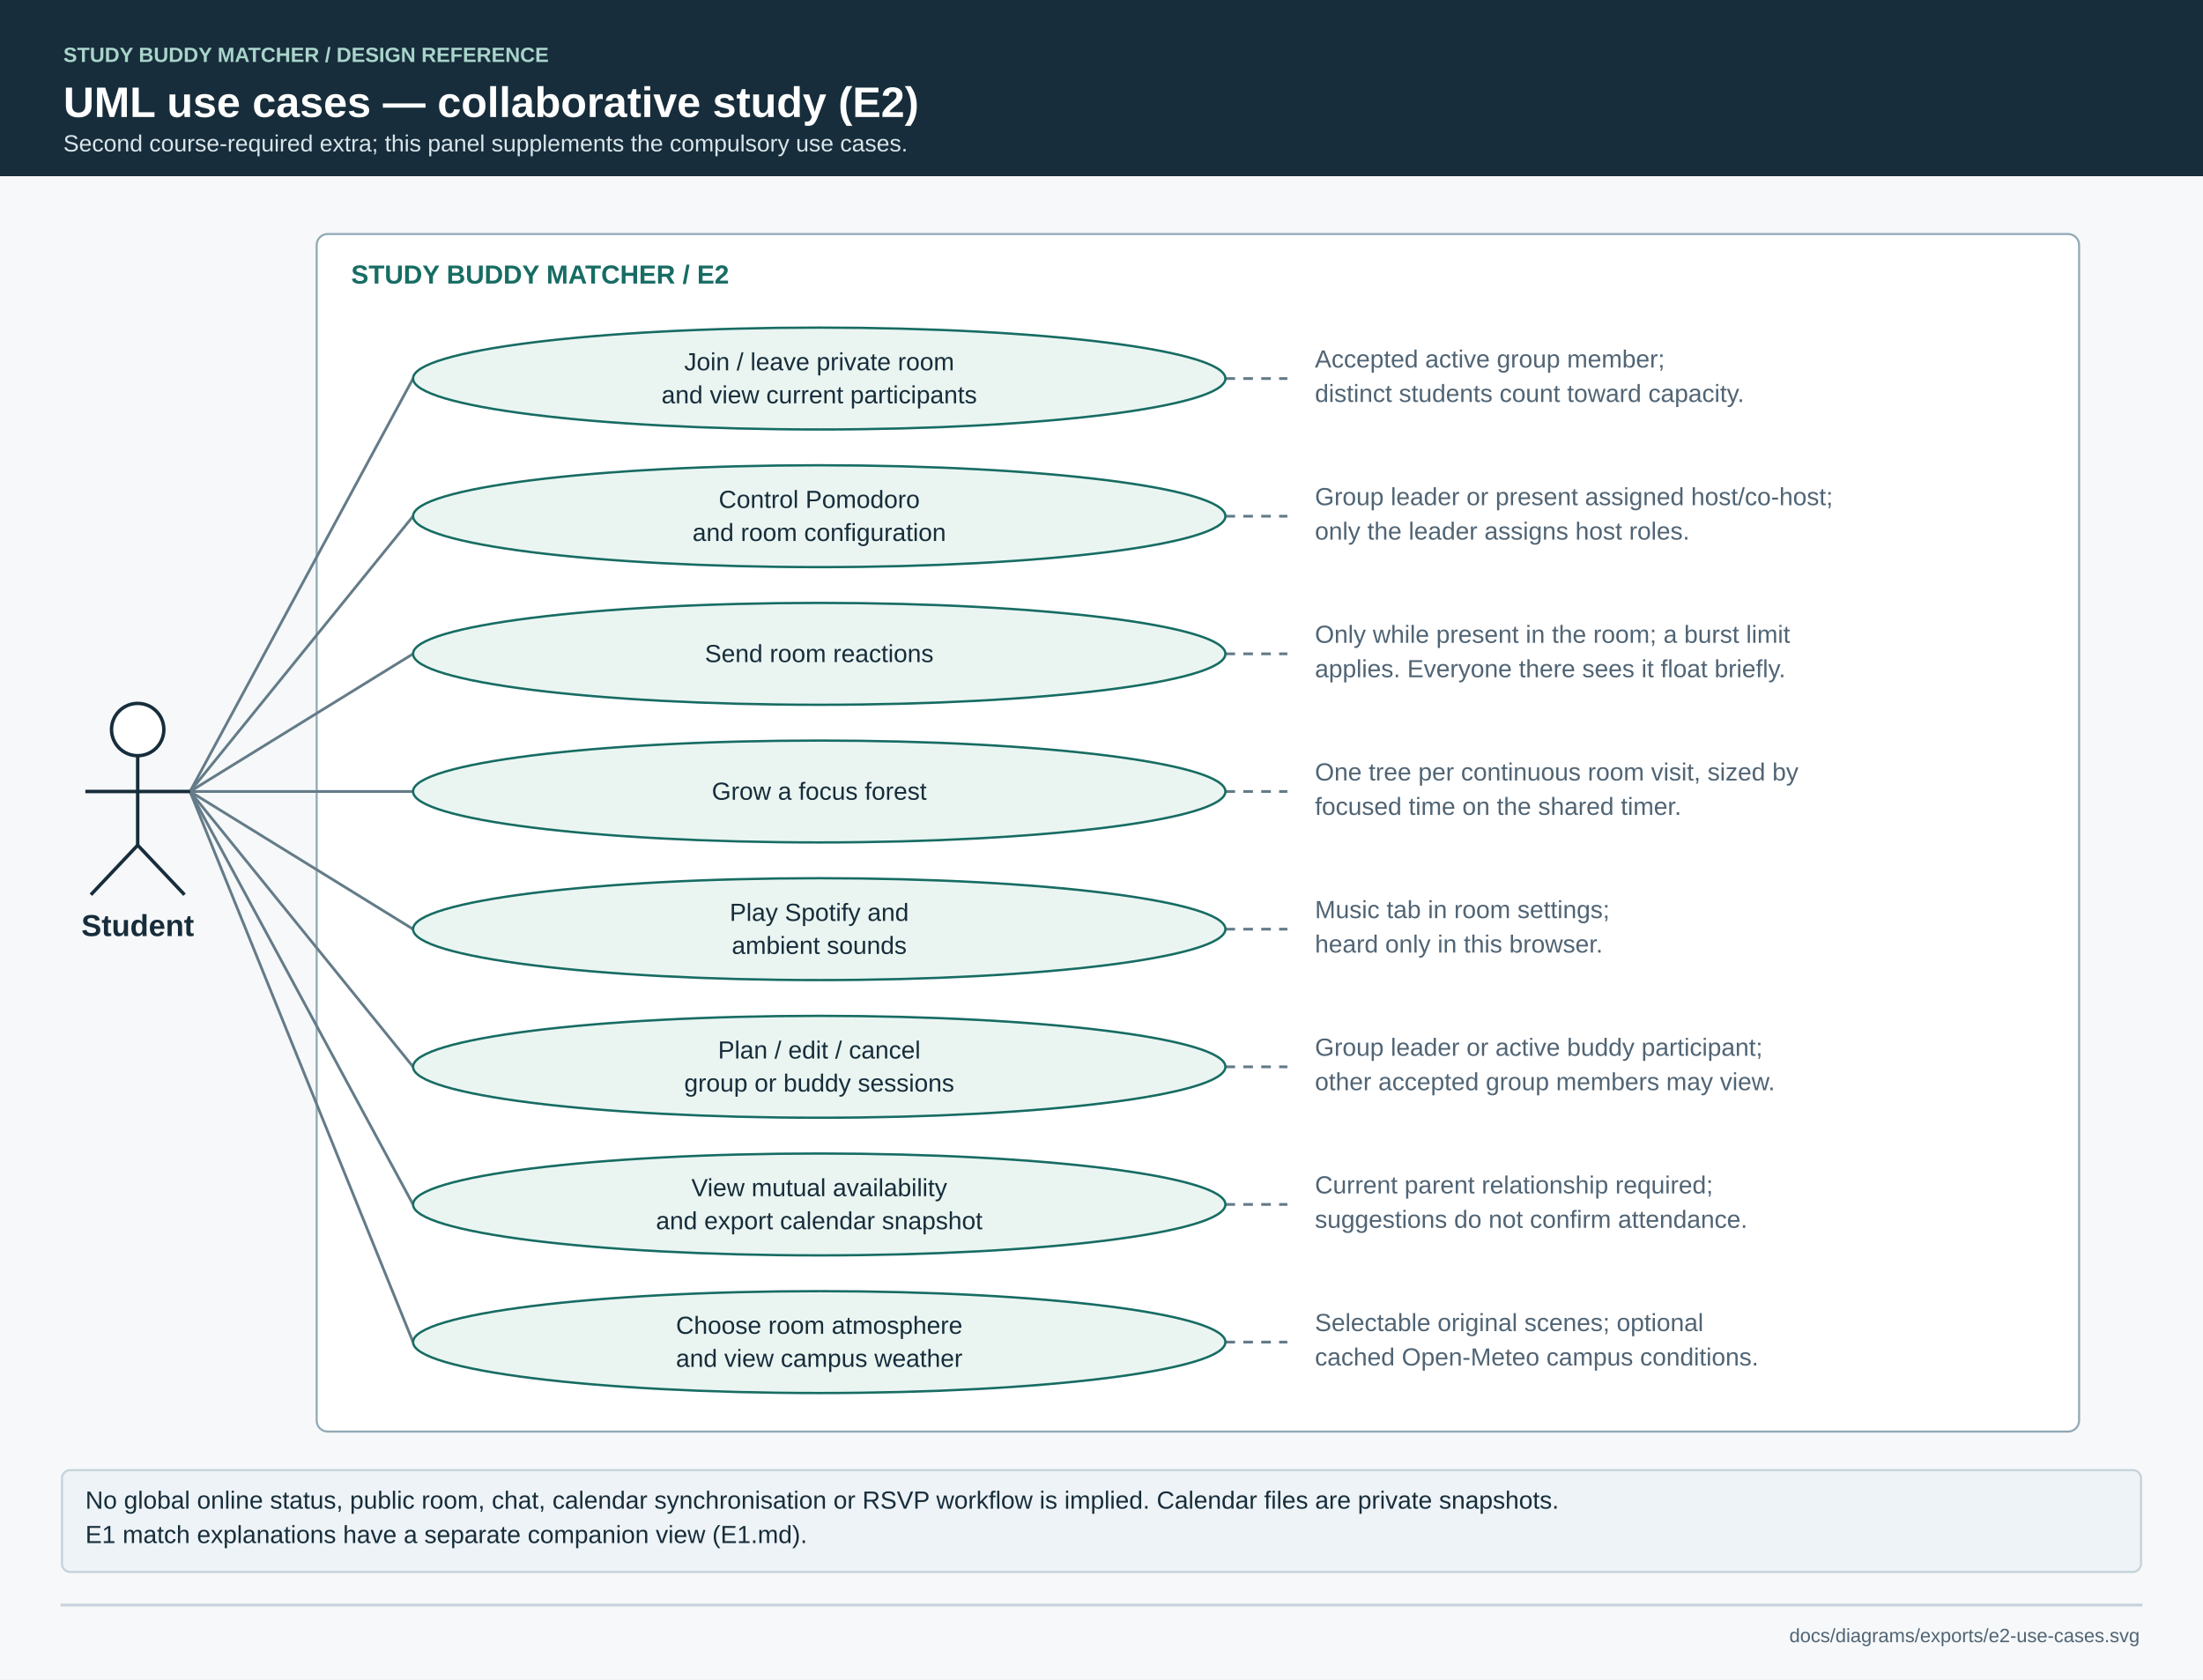
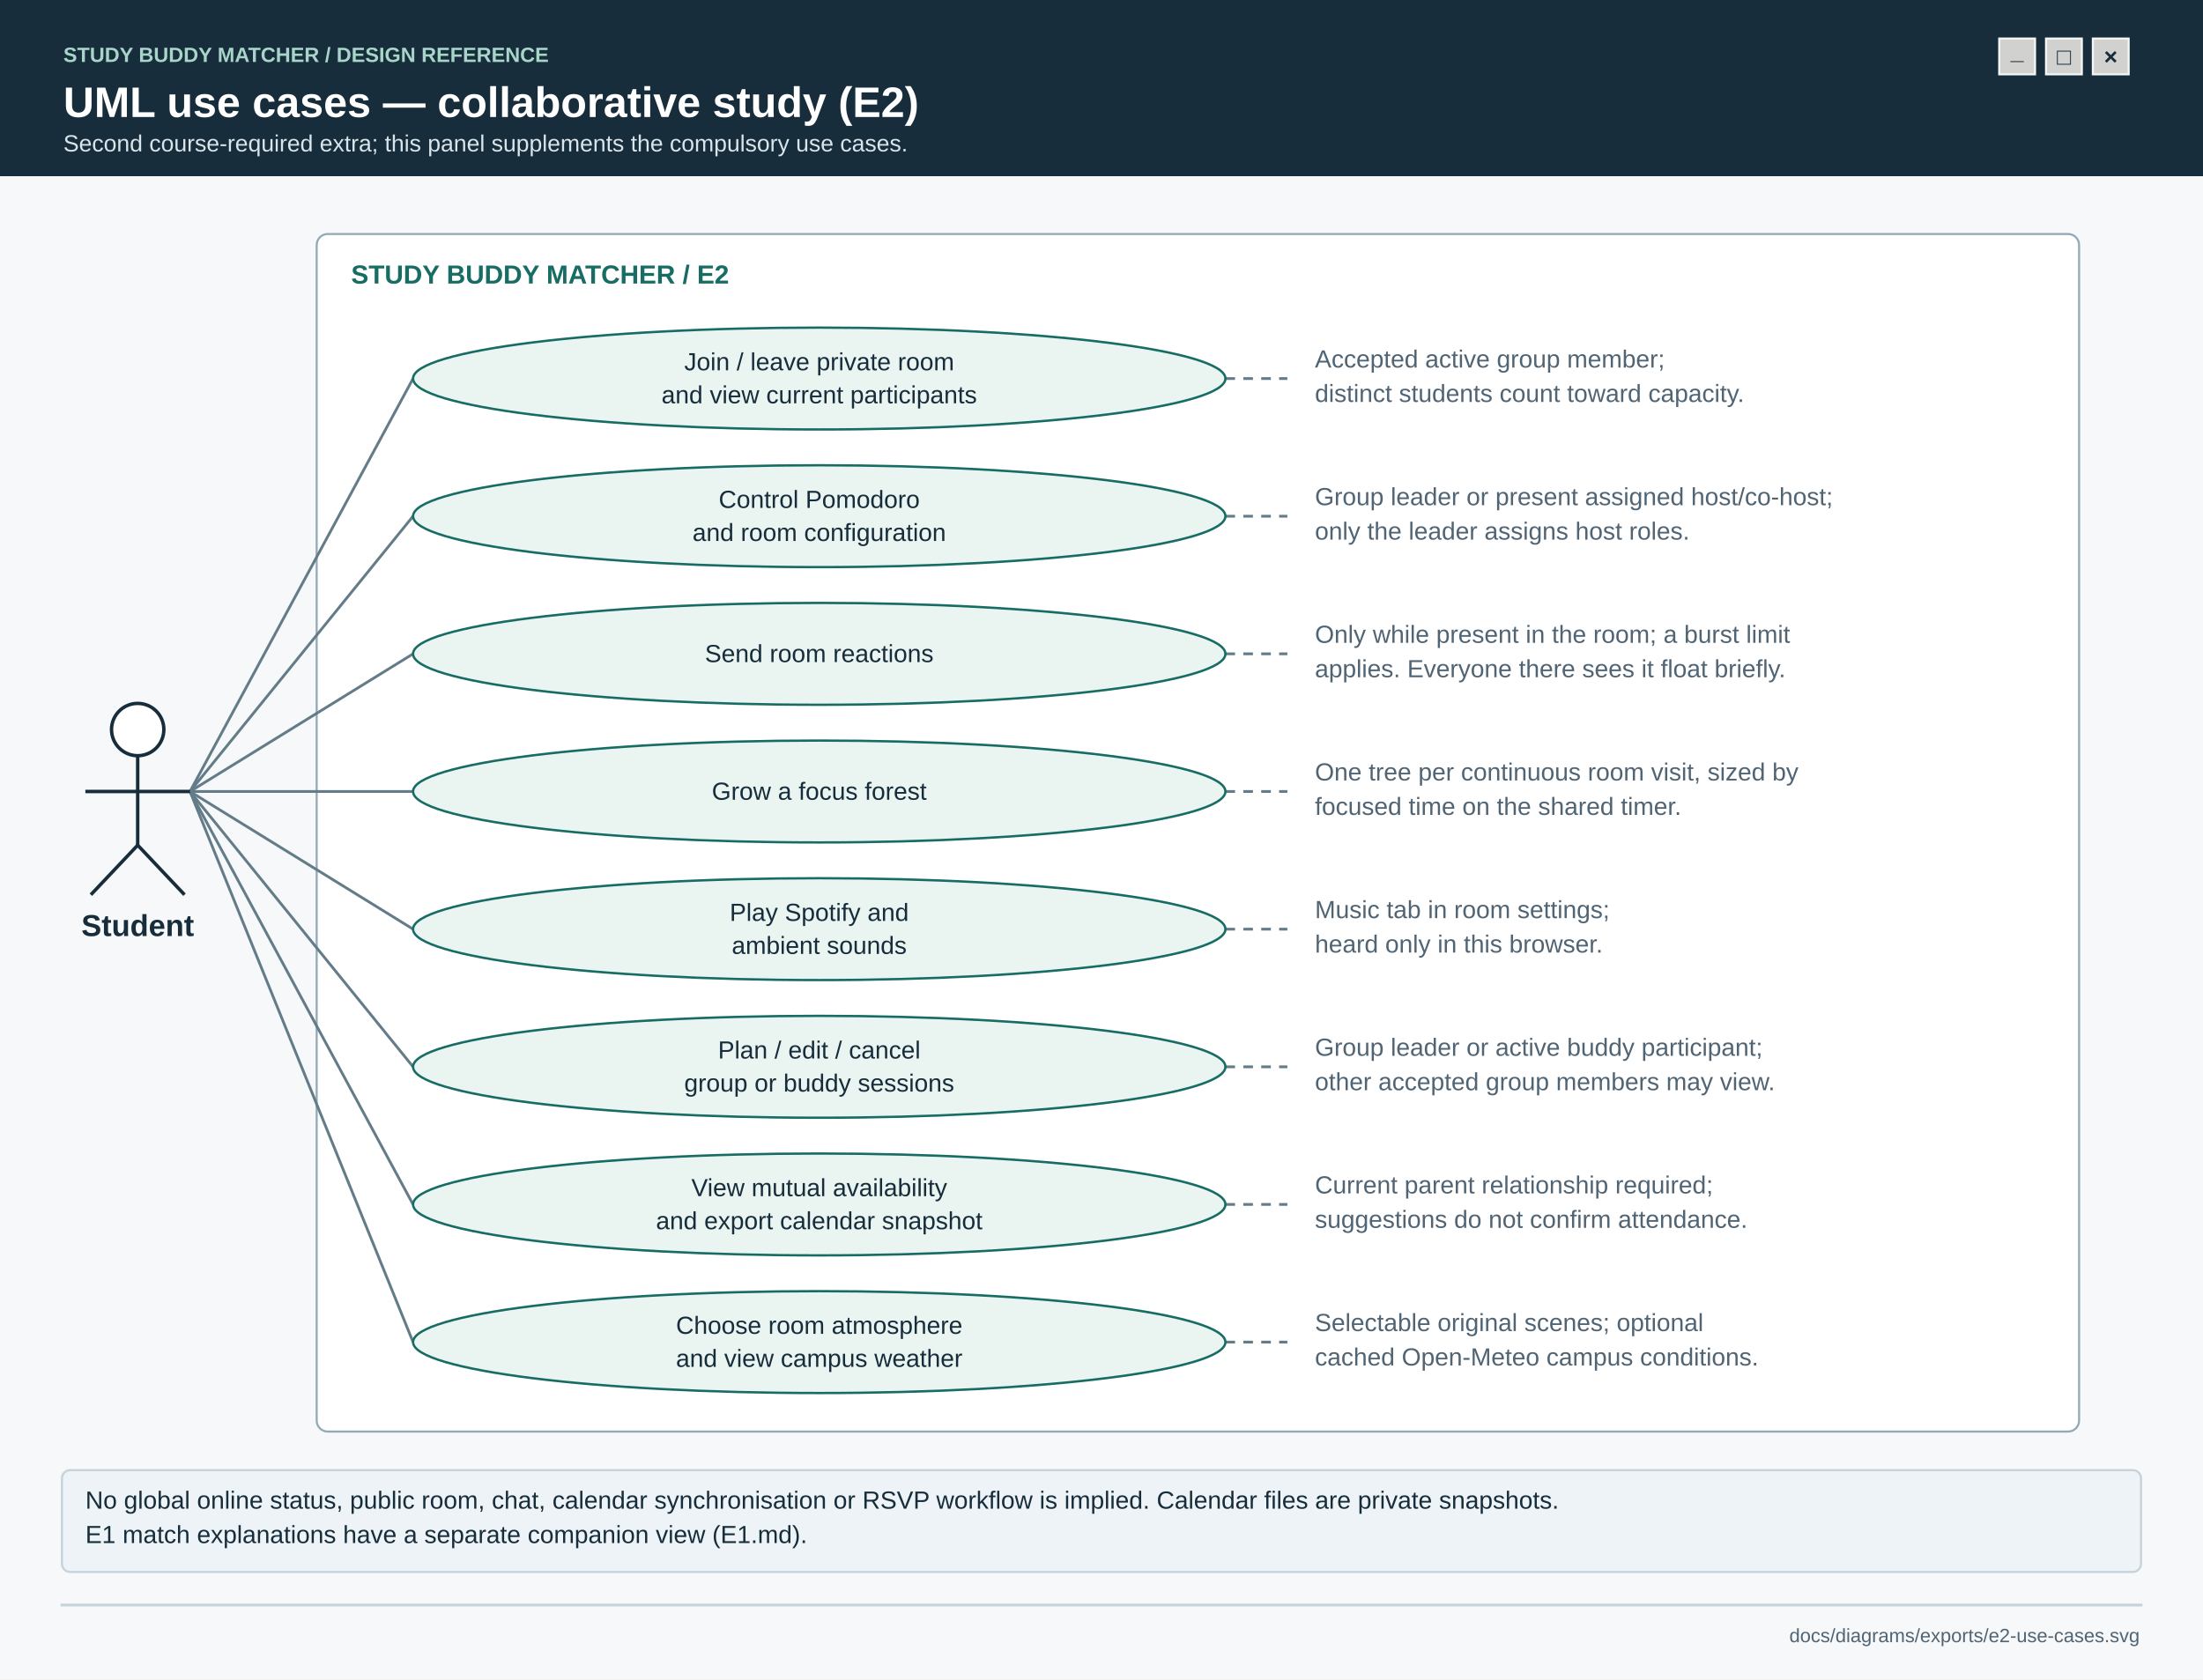
<svg xmlns="http://www.w3.org/2000/svg" width="1600" height="1220" viewBox="0 0 1600 1220" role="img" aria-labelledby="title description">
  <defs>
    <marker id="arrow" viewBox="0 0 12 12" refX="11" refY="6" markerWidth="8" markerHeight="8" orient="auto-start-reverse">
      <path d="M 1 1 L 11 6 L 1 11" fill="none" stroke="#647b88" stroke-width="1.6" />
+     </marker>
+     <marker id="solid" viewBox="0 0 12 12" refX="11" refY="6" markerWidth="9" markerHeight="9" orient="auto-start-reverse">
+       <path d="M 1 1 L 11 6 L 1 11 Z" fill="#647b88" stroke="#647b88" stroke-width="1" />
    </marker>
    <marker id="triangle" viewBox="0 0 14 14" refX="13" refY="7" markerWidth="12" markerHeight="12" orient="auto-start-reverse">
      <path d="M 1 1 L 13 7 L 1 13 Z" fill="white" stroke="#647b88" stroke-width="1.4" />
    </marker>
    <marker id="diamond" viewBox="0 0 16 12" refX="1" refY="6" markerWidth="13" markerHeight="10" orient="auto-start-reverse">
      <path d="M 1 6 L 8 1 L 15 6 L 8 11 Z" fill="#647b88" stroke="#647b88" />
    </marker>
  </defs>
  <g font-family="Tahoma, Verdana, Arial, sans-serif">
    <rect x="0" y="0" width="1600" height="1220" rx="0" fill="#f6f8f9" stroke="none" stroke-width="1.5" />
    <rect x="0" y="0" width="1600" height="128" rx="0" fill="#172d3b" stroke="none" stroke-width="1.5" />
+     <rect x="1452" y="28" width="26" height="26" rx="0" fill="#d1d2d0" stroke="#f4f5f4" stroke-width="1.5" />
+     <text x="1465" y="43" font-size="17" fill="#172d3b" font-weight="700" text-anchor="middle">_</text>
+     <rect x="1486" y="28" width="26" height="26" rx="0" fill="#d1d2d0" stroke="#f4f5f4" stroke-width="1.5" />
+     <text x="1499" y="47" font-size="17" fill="#172d3b" font-weight="700" text-anchor="middle">□</text>
+     <rect x="1520" y="28" width="26" height="26" rx="0" fill="#d1d2d0" stroke="#f4f5f4" stroke-width="1.5" />
+     <text x="1533" y="47" font-size="17" fill="#172d3b" font-weight="700" text-anchor="middle">×</text>
    <rect x="230" y="170" width="1280" height="870" rx="8" fill="white" stroke="#93a9b6" stroke-width="1.5" />
    <polyline points="44,1166 1556,1166" fill="none" stroke="#c5d2da" stroke-width="2" stroke-linejoin="round" />
    <polyline points="138,575 300,275" fill="none" stroke="#647b88" stroke-width="2" stroke-linejoin="round" />
    <polyline points="890,275 935,275" fill="none" stroke="#647b88" stroke-width="2" stroke-linejoin="round" stroke-dasharray="7 6" />
    <polyline points="138,575 300,375" fill="none" stroke="#647b88" stroke-width="2" stroke-linejoin="round" />
    <polyline points="890,375 935,375" fill="none" stroke="#647b88" stroke-width="2" stroke-linejoin="round" stroke-dasharray="7 6" />
    <polyline points="138,575 300,475" fill="none" stroke="#647b88" stroke-width="2" stroke-linejoin="round" />
    <polyline points="890,475 935,475" fill="none" stroke="#647b88" stroke-width="2" stroke-linejoin="round" stroke-dasharray="7 6" />
    <polyline points="138,575 300,575" fill="none" stroke="#647b88" stroke-width="2" stroke-linejoin="round" />
    <polyline points="890,575 935,575" fill="none" stroke="#647b88" stroke-width="2" stroke-linejoin="round" stroke-dasharray="7 6" />
    <polyline points="138,575 300,675" fill="none" stroke="#647b88" stroke-width="2" stroke-linejoin="round" />
    <polyline points="890,675 935,675" fill="none" stroke="#647b88" stroke-width="2" stroke-linejoin="round" stroke-dasharray="7 6" />
    <polyline points="138,575 300,775" fill="none" stroke="#647b88" stroke-width="2" stroke-linejoin="round" />
    <polyline points="890,775 935,775" fill="none" stroke="#647b88" stroke-width="2" stroke-linejoin="round" stroke-dasharray="7 6" />
    <polyline points="138,575 300,875" fill="none" stroke="#647b88" stroke-width="2" stroke-linejoin="round" />
    <polyline points="890,875 935,875" fill="none" stroke="#647b88" stroke-width="2" stroke-linejoin="round" stroke-dasharray="7 6" />
    <polyline points="138,575 300,975" fill="none" stroke="#647b88" stroke-width="2" stroke-linejoin="round" />
    <polyline points="890,975 935,975" fill="none" stroke="#647b88" stroke-width="2" stroke-linejoin="round" stroke-dasharray="7 6" />
    <circle cx="100" cy="530" r="19" fill="white" stroke="#172d3b" stroke-width="2.5" />
    <polyline points="100,549 100,614" fill="none" stroke="#172d3b" stroke-width="2.5" stroke-linejoin="round" />
    <polyline points="62,575 138,575" fill="none" stroke="#172d3b" stroke-width="2.5" stroke-linejoin="round" />
    <polyline points="66,650 100,614 134,650" fill="none" stroke="#172d3b" stroke-width="2.5" stroke-linejoin="round" />
    <ellipse cx="595" cy="275" rx="295.0" ry="37" fill="#eaf5f1" stroke="#176c63" stroke-width="1.7" />
    <ellipse cx="595" cy="375" rx="295.0" ry="37" fill="#eaf5f1" stroke="#176c63" stroke-width="1.7" />
    <ellipse cx="595" cy="475" rx="295.0" ry="37" fill="#eaf5f1" stroke="#176c63" stroke-width="1.7" />
    <ellipse cx="595" cy="575" rx="295.0" ry="37" fill="#eaf5f1" stroke="#176c63" stroke-width="1.7" />
    <ellipse cx="595" cy="675" rx="295.0" ry="37" fill="#eaf5f1" stroke="#176c63" stroke-width="1.7" />
    <ellipse cx="595" cy="775" rx="295.0" ry="37" fill="#eaf5f1" stroke="#176c63" stroke-width="1.7" />
    <ellipse cx="595" cy="875" rx="295.0" ry="37" fill="#eaf5f1" stroke="#176c63" stroke-width="1.7" />
    <ellipse cx="595" cy="975" rx="295.0" ry="37" fill="#eaf5f1" stroke="#176c63" stroke-width="1.7" />
    <rect x="45" y="1068" width="1510" height="74" rx="6" fill="#edf3f6" stroke="#c5d2da" stroke-width="1.5" />
    <text x="46" y="45" font-size="15" fill="#a8d4ca" font-weight="700" text-anchor="start">STUDY BUDDY MATCHER  /  DESIGN REFERENCE</text>
    <text x="46" y="85" font-size="31" fill="#ffffff" font-weight="700" text-anchor="start">UML use cases — collaborative study (E2)</text>
    <text x="46" y="110" font-size="17" fill="#d9e5ea" font-weight="400" text-anchor="start">Second course-required extra; this panel supplements the compulsory use cases.</text>
    <text x="1554" y="1193" font-size="14" fill="#506474" font-weight="400" text-anchor="end">docs/diagrams/exports/e2-use-cases.svg</text>
    <text x="255" y="206" font-size="19" fill="#176c63" font-weight="700" text-anchor="start">STUDY BUDDY MATCHER / E2</text>
    <text x="100" y="680" font-size="22" fill="#172d3b" font-weight="700" text-anchor="middle">Student</text>
    <text x="595" y="269" font-size="18" fill="#172d3b" font-weight="400" text-anchor="middle">Join / leave private room</text>
    <text x="595" y="293" font-size="18" fill="#172d3b" font-weight="400" text-anchor="middle">and view current participants</text>
    <text x="955" y="267" font-size="18" fill="#506474" font-weight="400" text-anchor="start">Accepted active group member;</text>
    <text x="955" y="292" font-size="18" fill="#506474" font-weight="400" text-anchor="start">distinct students count toward capacity.</text>
    <text x="595" y="369" font-size="18" fill="#172d3b" font-weight="400" text-anchor="middle">Control Pomodoro</text>
    <text x="595" y="393" font-size="18" fill="#172d3b" font-weight="400" text-anchor="middle">and room configuration</text>
    <text x="955" y="367" font-size="18" fill="#506474" font-weight="400" text-anchor="start">Group leader or present assigned host/co-host;</text>
    <text x="955" y="392" font-size="18" fill="#506474" font-weight="400" text-anchor="start">only the leader assigns host roles.</text>
    <text x="595" y="481" font-size="18" fill="#172d3b" font-weight="400" text-anchor="middle">Send room reactions</text>
    <text x="955" y="467" font-size="18" fill="#506474" font-weight="400" text-anchor="start">Only while present in the room; a burst limit</text>
    <text x="955" y="492" font-size="18" fill="#506474" font-weight="400" text-anchor="start">applies. Everyone there sees it float briefly.</text>
    <text x="595" y="581" font-size="18" fill="#172d3b" font-weight="400" text-anchor="middle">Grow a focus forest</text>
    <text x="955" y="567" font-size="18" fill="#506474" font-weight="400" text-anchor="start">One tree per continuous room visit, sized by</text>
    <text x="955" y="592" font-size="18" fill="#506474" font-weight="400" text-anchor="start">focused time on the shared timer.</text>
    <text x="595" y="669" font-size="18" fill="#172d3b" font-weight="400" text-anchor="middle">Play Spotify and</text>
    <text x="595" y="693" font-size="18" fill="#172d3b" font-weight="400" text-anchor="middle">ambient sounds</text>
    <text x="955" y="667" font-size="18" fill="#506474" font-weight="400" text-anchor="start">Music tab in room settings;</text>
    <text x="955" y="692" font-size="18" fill="#506474" font-weight="400" text-anchor="start">heard only in this browser.</text>
    <text x="595" y="769" font-size="18" fill="#172d3b" font-weight="400" text-anchor="middle">Plan / edit / cancel</text>
    <text x="595" y="793" font-size="18" fill="#172d3b" font-weight="400" text-anchor="middle">group or buddy sessions</text>
    <text x="955" y="767" font-size="18" fill="#506474" font-weight="400" text-anchor="start">Group leader or active buddy participant;</text>
    <text x="955" y="792" font-size="18" fill="#506474" font-weight="400" text-anchor="start">other accepted group members may view.</text>
    <text x="595" y="869" font-size="18" fill="#172d3b" font-weight="400" text-anchor="middle">View mutual availability</text>
    <text x="595" y="893" font-size="18" fill="#172d3b" font-weight="400" text-anchor="middle">and export calendar snapshot</text>
    <text x="955" y="867" font-size="18" fill="#506474" font-weight="400" text-anchor="start">Current parent relationship required;</text>
    <text x="955" y="892" font-size="18" fill="#506474" font-weight="400" text-anchor="start">suggestions do not confirm attendance.</text>
    <text x="595" y="969" font-size="18" fill="#172d3b" font-weight="400" text-anchor="middle">Choose room atmosphere</text>
    <text x="595" y="993" font-size="18" fill="#172d3b" font-weight="400" text-anchor="middle">and view campus weather</text>
    <text x="955" y="967" font-size="18" fill="#506474" font-weight="400" text-anchor="start">Selectable original scenes; optional</text>
    <text x="955" y="992" font-size="18" fill="#506474" font-weight="400" text-anchor="start">cached Open-Meteo campus conditions.</text>
    <text x="62" y="1096" font-size="18" fill="#172d3b" font-weight="400" text-anchor="start">No global online status, public room, chat, calendar synchronisation or RSVP workflow is implied. Calendar files are private snapshots.</text>
    <text x="62" y="1121" font-size="18" fill="#172d3b" font-weight="400" text-anchor="start">E1 match explanations have a separate companion view (E1.md).</text>
  </g>
</svg>
